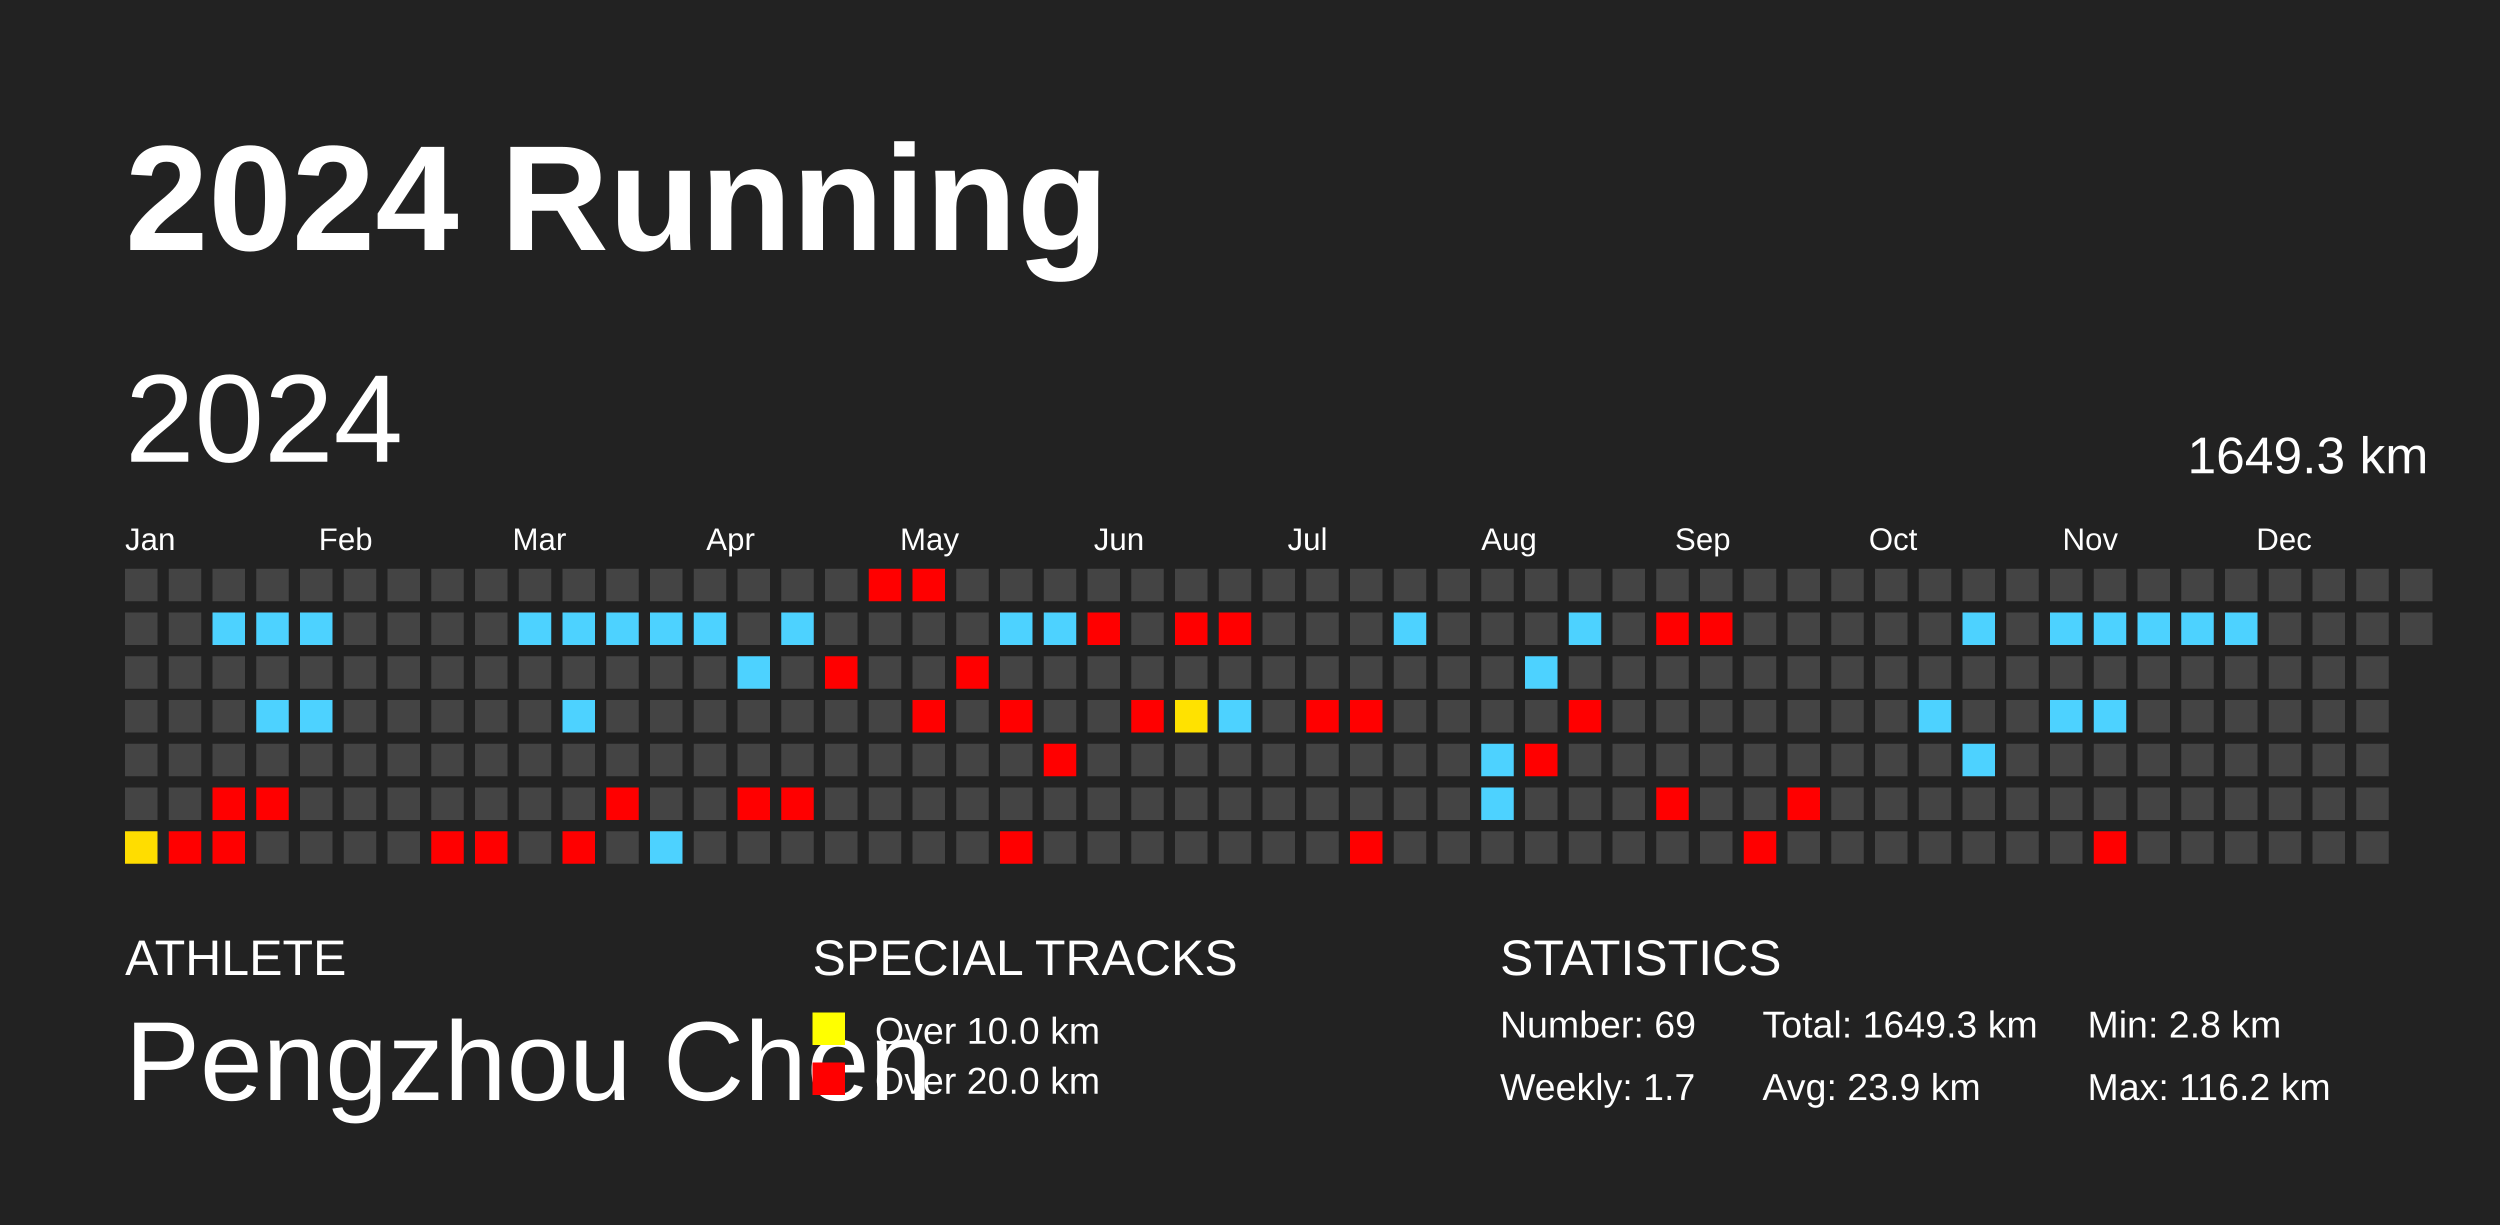
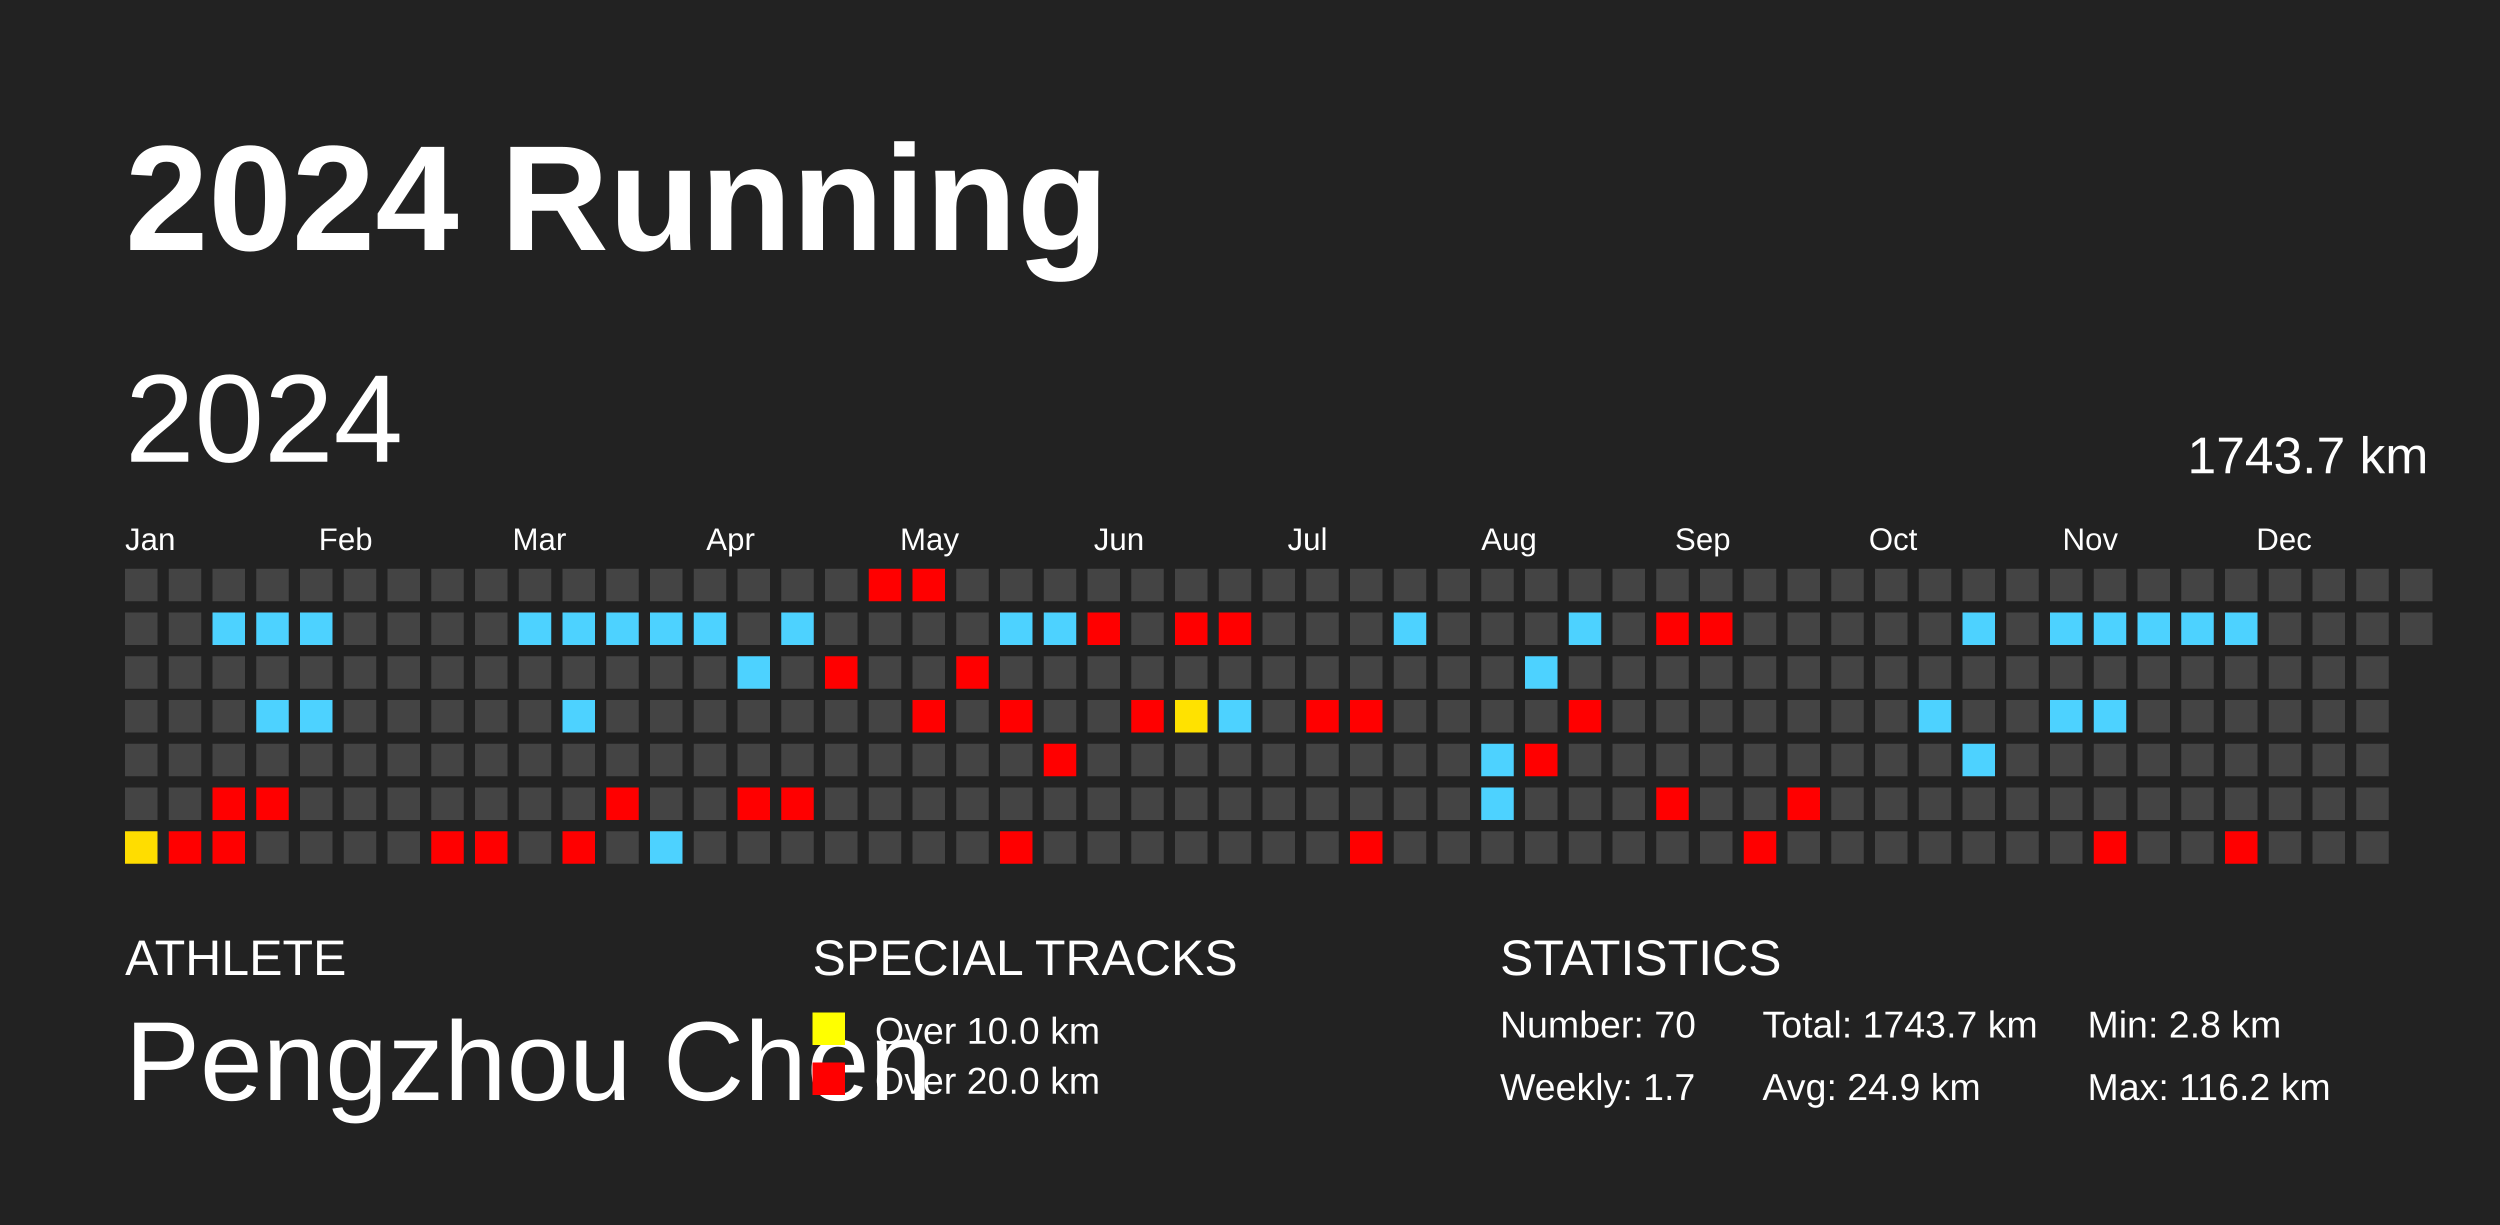
<svg xmlns="http://www.w3.org/2000/svg" baseProfile="full" height="98mm" version="1.1" viewBox="0,0,200,98" width="200mm">
  <defs />
  <rect fill="#222222" height="98" width="200" x="0" y="0" />
  <text fill="#FFFFFF" style="font-size:12px; font-family:Arial; font-weight:bold;" x="10" y="20">2024 Running</text>
  <text fill="#FFFFFF" style="font-size:4px; font-family:Arial" x="10" y="78">ATHLETE</text>
  <text fill="#FFFFFF" style="font-size:9px; font-family:Arial" x="10" y="88">Pengzhou Chen</text>
  <text fill="#FFFFFF" style="font-size:4px; font-family:Arial" x="65" y="78">SPECIAL TRACKS</text>
  <rect fill="yellow" height="2.6" width="2.6" x="65" y="81" />
  <text fill="#FFFFFF" style="font-size:3px; font-family:Arial" x="70" y="83.5">Over 10.0 km</text>
  <rect fill="red" height="2.6" width="2.6" x="65" y="85" />
  <text fill="#FFFFFF" style="font-size:3px; font-family:Arial" x="70" y="87.5">Over 20.0 km</text>
  <text fill="#FFFFFF" style="font-size:4px; font-family:Arial" x="120" y="78">STATISTICS</text>
-   <text fill="#FFFFFF" style="font-size:3px; font-family:Arial" x="120" y="83">Number: 69</text>
+   <text fill="#FFFFFF" style="font-size:3px; font-family:Arial" x="120" y="83">Number: 70</text>
  <text fill="#FFFFFF" style="font-size:3px; font-family:Arial" x="120" y="88">Weekly: 1.7</text>
-   <text fill="#FFFFFF" style="font-size:3px; font-family:Arial" x="141" y="83">Total: 1649.3 km</text>
-   <text fill="#FFFFFF" style="font-size:3px; font-family:Arial" x="141" y="88">Avg: 23.9 km</text>
+   <text fill="#FFFFFF" style="font-size:3px; font-family:Arial" x="141" y="83">Total: 1743.7 km</text>
+   <text fill="#FFFFFF" style="font-size:3px; font-family:Arial" x="141" y="88">Avg: 24.9 km</text>
  <text fill="#FFFFFF" style="font-size:3px; font-family:Arial" x="167" y="83">Min: 2.8 km</text>
  <text fill="#FFFFFF" style="font-size:3px; font-family:Arial" x="167" y="88">Max: 116.2 km</text>
  <text dominant-baseline="hanging" fill="#FFFFFF" style="font-size:10.0px; font-family:Arial;" x="10" y="30">2024</text>
-   <text dominant-baseline="hanging" fill="#FFFFFF" style="font-size:4.125px; font-family:Arial;" x="175" y="35">1649.3 km</text>
+   <text dominant-baseline="hanging" fill="#FFFFFF" style="font-size:4.125px; font-family:Arial;" x="175" y="35">1743.7 km</text>
  <text fill="#FFFFFF" style="font-size:2.5px; font-family:Arial" x="10.0" y="44">Jan</text>
  <text fill="#FFFFFF" style="font-size:2.5px; font-family:Arial" x="25.5" y="44">Feb</text>
  <text fill="#FFFFFF" style="font-size:2.5px; font-family:Arial" x="41.0" y="44">Mar</text>
  <text fill="#FFFFFF" style="font-size:2.5px; font-family:Arial" x="56.5" y="44">Apr</text>
  <text fill="#FFFFFF" style="font-size:2.5px; font-family:Arial" x="72.0" y="44">May</text>
  <text fill="#FFFFFF" style="font-size:2.5px; font-family:Arial" x="87.5" y="44">Jun</text>
  <text fill="#FFFFFF" style="font-size:2.5px; font-family:Arial" x="103.0" y="44">Jul</text>
  <text fill="#FFFFFF" style="font-size:2.5px; font-family:Arial" x="118.5" y="44">Aug</text>
  <text fill="#FFFFFF" style="font-size:2.5px; font-family:Arial" x="134.0" y="44">Sep</text>
  <text fill="#FFFFFF" style="font-size:2.5px; font-family:Arial" x="149.5" y="44">Oct</text>
  <text fill="#FFFFFF" style="font-size:2.5px; font-family:Arial" x="165.0" y="44">Nov</text>
  <text fill="#FFFFFF" style="font-size:2.5px; font-family:Arial" x="180.5" y="44">Dec</text>
  <rect fill="#444444" height="2.6" width="2.6" x="10.0" y="45.5" />
  <rect fill="#444444" height="2.6" width="2.6" x="10.0" y="49.0" />
  <rect fill="#444444" height="2.6" width="2.6" x="10.0" y="52.5" />
  <rect fill="#444444" height="2.6" width="2.6" x="10.0" y="56.0" />
  <rect fill="#444444" height="2.6" width="2.6" x="10.0" y="59.5" />
  <rect fill="#444444" height="2.6" width="2.6" x="10.0" y="63.0" />
  <rect fill="#ffdd00" height="2.6" width="2.6" x="10.0" y="66.5" />
  <rect fill="#444444" height="2.6" width="2.6" x="13.5" y="45.5" />
  <rect fill="#444444" height="2.6" width="2.6" x="13.5" y="49.0" />
  <rect fill="#444444" height="2.6" width="2.6" x="13.5" y="52.5" />
  <rect fill="#444444" height="2.6" width="2.6" x="13.5" y="56.0" />
  <rect fill="#444444" height="2.6" width="2.6" x="13.5" y="59.5" />
  <rect fill="#444444" height="2.6" width="2.6" x="13.5" y="63.0" />
  <rect fill="red" height="2.6" width="2.6" x="13.5" y="66.5" />
  <rect fill="#444444" height="2.6" width="2.6" x="17.0" y="45.5" />
  <rect fill="#4dd2ff" height="2.6" width="2.6" x="17.0" y="49.0" />
  <rect fill="#444444" height="2.6" width="2.6" x="17.0" y="52.5" />
  <rect fill="#444444" height="2.6" width="2.6" x="17.0" y="56.0" />
  <rect fill="#444444" height="2.6" width="2.6" x="17.0" y="59.5" />
  <rect fill="red" height="2.6" width="2.6" x="17.0" y="63.0" />
  <rect fill="red" height="2.6" width="2.6" x="17.0" y="66.5" />
  <rect fill="#444444" height="2.6" width="2.6" x="20.5" y="45.5" />
  <rect fill="#4dd2ff" height="2.6" width="2.6" x="20.5" y="49.0" />
  <rect fill="#444444" height="2.6" width="2.6" x="20.5" y="52.5" />
  <rect fill="#4dd2ff" height="2.6" width="2.6" x="20.5" y="56.0" />
  <rect fill="#444444" height="2.6" width="2.6" x="20.5" y="59.5" />
  <rect fill="red" height="2.6" width="2.6" x="20.5" y="63.0" />
  <rect fill="#444444" height="2.6" width="2.6" x="20.5" y="66.5" />
  <rect fill="#444444" height="2.6" width="2.6" x="24.0" y="45.5" />
  <rect fill="#4dd2ff" height="2.6" width="2.6" x="24.0" y="49.0" />
  <rect fill="#444444" height="2.6" width="2.6" x="24.0" y="52.5" />
  <rect fill="#4dd2ff" height="2.6" width="2.6" x="24.0" y="56.0" />
  <rect fill="#444444" height="2.6" width="2.6" x="24.0" y="59.5" />
  <rect fill="#444444" height="2.6" width="2.6" x="24.0" y="63.0" />
  <rect fill="#444444" height="2.6" width="2.6" x="24.0" y="66.5" />
  <rect fill="#444444" height="2.6" width="2.6" x="27.5" y="45.5" />
  <rect fill="#444444" height="2.6" width="2.6" x="27.5" y="49.0" />
  <rect fill="#444444" height="2.6" width="2.6" x="27.5" y="52.5" />
  <rect fill="#444444" height="2.6" width="2.6" x="27.5" y="56.0" />
  <rect fill="#444444" height="2.6" width="2.6" x="27.5" y="59.5" />
  <rect fill="#444444" height="2.6" width="2.6" x="27.5" y="63.0" />
  <rect fill="#444444" height="2.6" width="2.6" x="27.5" y="66.5" />
  <rect fill="#444444" height="2.6" width="2.6" x="31.0" y="45.5" />
  <rect fill="#444444" height="2.6" width="2.6" x="31.0" y="49.0" />
  <rect fill="#444444" height="2.6" width="2.6" x="31.0" y="52.5" />
  <rect fill="#444444" height="2.6" width="2.6" x="31.0" y="56.0" />
  <rect fill="#444444" height="2.6" width="2.6" x="31.0" y="59.5" />
  <rect fill="#444444" height="2.6" width="2.6" x="31.0" y="63.0" />
  <rect fill="#444444" height="2.6" width="2.6" x="31.0" y="66.5" />
  <rect fill="#444444" height="2.6" width="2.6" x="34.5" y="45.5" />
  <rect fill="#444444" height="2.6" width="2.6" x="34.5" y="49.0" />
  <rect fill="#444444" height="2.6" width="2.6" x="34.5" y="52.5" />
  <rect fill="#444444" height="2.6" width="2.6" x="34.5" y="56.0" />
  <rect fill="#444444" height="2.6" width="2.6" x="34.5" y="59.5" />
  <rect fill="#444444" height="2.6" width="2.6" x="34.5" y="63.0" />
  <rect fill="red" height="2.6" width="2.6" x="34.5" y="66.5" />
  <rect fill="#444444" height="2.6" width="2.6" x="38.0" y="45.5" />
  <rect fill="#444444" height="2.6" width="2.6" x="38.0" y="49.0" />
  <rect fill="#444444" height="2.6" width="2.6" x="38.0" y="52.5" />
  <rect fill="#444444" height="2.6" width="2.6" x="38.0" y="56.0" />
  <rect fill="#444444" height="2.6" width="2.6" x="38.0" y="59.5" />
  <rect fill="#444444" height="2.6" width="2.6" x="38.0" y="63.0" />
  <rect fill="red" height="2.6" width="2.6" x="38.0" y="66.5" />
  <rect fill="#444444" height="2.6" width="2.6" x="41.5" y="45.5" />
  <rect fill="#4dd2ff" height="2.6" width="2.6" x="41.5" y="49.0" />
  <rect fill="#444444" height="2.6" width="2.6" x="41.5" y="52.5" />
  <rect fill="#444444" height="2.6" width="2.6" x="41.5" y="56.0" />
  <rect fill="#444444" height="2.6" width="2.6" x="41.5" y="59.5" />
  <rect fill="#444444" height="2.6" width="2.6" x="41.5" y="63.0" />
  <rect fill="#444444" height="2.6" width="2.6" x="41.5" y="66.5" />
  <rect fill="#444444" height="2.6" width="2.6" x="45.0" y="45.5" />
  <rect fill="#4dd2ff" height="2.6" width="2.6" x="45.0" y="49.0" />
  <rect fill="#444444" height="2.6" width="2.6" x="45.0" y="52.5" />
  <rect fill="#4dd2ff" height="2.6" width="2.6" x="45.0" y="56.0" />
  <rect fill="#444444" height="2.6" width="2.6" x="45.0" y="59.5" />
  <rect fill="#444444" height="2.6" width="2.6" x="45.0" y="63.0" />
  <rect fill="red" height="2.6" width="2.6" x="45.0" y="66.5" />
  <rect fill="#444444" height="2.6" width="2.6" x="48.5" y="45.5" />
  <rect fill="#4dd2ff" height="2.6" width="2.6" x="48.5" y="49.0" />
  <rect fill="#444444" height="2.6" width="2.6" x="48.5" y="52.5" />
  <rect fill="#444444" height="2.6" width="2.6" x="48.5" y="56.0" />
  <rect fill="#444444" height="2.6" width="2.6" x="48.5" y="59.5" />
  <rect fill="red" height="2.6" width="2.6" x="48.5" y="63.0" />
  <rect fill="#444444" height="2.6" width="2.6" x="48.5" y="66.5" />
  <rect fill="#444444" height="2.6" width="2.6" x="52.0" y="45.5" />
  <rect fill="#4dd2ff" height="2.6" width="2.6" x="52.0" y="49.0" />
  <rect fill="#444444" height="2.6" width="2.6" x="52.0" y="52.5" />
  <rect fill="#444444" height="2.6" width="2.6" x="52.0" y="56.0" />
  <rect fill="#444444" height="2.6" width="2.6" x="52.0" y="59.5" />
  <rect fill="#444444" height="2.6" width="2.6" x="52.0" y="63.0" />
  <rect fill="#4dd2ff" height="2.6" width="2.6" x="52.0" y="66.5" />
  <rect fill="#444444" height="2.6" width="2.6" x="55.5" y="45.5" />
  <rect fill="#4dd2ff" height="2.6" width="2.6" x="55.5" y="49.0" />
  <rect fill="#444444" height="2.6" width="2.6" x="55.5" y="52.5" />
  <rect fill="#444444" height="2.6" width="2.6" x="55.5" y="56.0" />
  <rect fill="#444444" height="2.6" width="2.6" x="55.5" y="59.5" />
  <rect fill="#444444" height="2.6" width="2.6" x="55.5" y="63.0" />
  <rect fill="#444444" height="2.6" width="2.6" x="55.5" y="66.5" />
  <rect fill="#444444" height="2.6" width="2.6" x="59.0" y="45.5" />
  <rect fill="#444444" height="2.6" width="2.6" x="59.0" y="49.0" />
  <rect fill="#4dd2ff" height="2.6" width="2.6" x="59.0" y="52.5" />
  <rect fill="#444444" height="2.6" width="2.6" x="59.0" y="56.0" />
  <rect fill="#444444" height="2.6" width="2.6" x="59.0" y="59.5" />
  <rect fill="red" height="2.6" width="2.6" x="59.0" y="63.0" />
  <rect fill="#444444" height="2.6" width="2.6" x="59.0" y="66.5" />
  <rect fill="#444444" height="2.6" width="2.6" x="62.5" y="45.5" />
  <rect fill="#4dd2ff" height="2.6" width="2.6" x="62.5" y="49.0" />
  <rect fill="#444444" height="2.6" width="2.6" x="62.5" y="52.5" />
  <rect fill="#444444" height="2.6" width="2.6" x="62.5" y="56.0" />
  <rect fill="#444444" height="2.6" width="2.6" x="62.5" y="59.5" />
  <rect fill="red" height="2.6" width="2.6" x="62.5" y="63.0" />
  <rect fill="#444444" height="2.6" width="2.6" x="62.5" y="66.5" />
  <rect fill="#444444" height="2.6" width="2.6" x="66.0" y="45.5" />
  <rect fill="#444444" height="2.6" width="2.6" x="66.0" y="49.0" />
  <rect fill="red" height="2.6" width="2.6" x="66.0" y="52.5" />
  <rect fill="#444444" height="2.6" width="2.6" x="66.0" y="56.0" />
  <rect fill="#444444" height="2.6" width="2.6" x="66.0" y="59.5" />
  <rect fill="#444444" height="2.6" width="2.6" x="66.0" y="63.0" />
  <rect fill="#444444" height="2.6" width="2.6" x="66.0" y="66.5" />
  <rect fill="red" height="2.6" width="2.6" x="69.5" y="45.5" />
  <rect fill="#444444" height="2.6" width="2.6" x="69.5" y="49.0" />
  <rect fill="#444444" height="2.6" width="2.6" x="69.5" y="52.5" />
  <rect fill="#444444" height="2.6" width="2.6" x="69.5" y="56.0" />
  <rect fill="#444444" height="2.6" width="2.6" x="69.5" y="59.5" />
  <rect fill="#444444" height="2.6" width="2.6" x="69.5" y="63.0" />
  <rect fill="#444444" height="2.6" width="2.6" x="69.5" y="66.5" />
  <rect fill="red" height="2.6" width="2.6" x="73.0" y="45.5" />
  <rect fill="#444444" height="2.6" width="2.6" x="73.0" y="49.0" />
  <rect fill="#444444" height="2.6" width="2.6" x="73.0" y="52.5" />
  <rect fill="red" height="2.6" width="2.6" x="73.0" y="56.0" />
  <rect fill="#444444" height="2.6" width="2.6" x="73.0" y="59.5" />
  <rect fill="#444444" height="2.6" width="2.6" x="73.0" y="63.0" />
  <rect fill="#444444" height="2.6" width="2.6" x="73.0" y="66.5" />
  <rect fill="#444444" height="2.6" width="2.6" x="76.5" y="45.5" />
  <rect fill="#444444" height="2.6" width="2.6" x="76.5" y="49.0" />
  <rect fill="red" height="2.6" width="2.6" x="76.5" y="52.5" />
  <rect fill="#444444" height="2.6" width="2.6" x="76.5" y="56.0" />
  <rect fill="#444444" height="2.6" width="2.6" x="76.5" y="59.5" />
  <rect fill="#444444" height="2.6" width="2.6" x="76.5" y="63.0" />
  <rect fill="#444444" height="2.6" width="2.6" x="76.5" y="66.5" />
  <rect fill="#444444" height="2.6" width="2.6" x="80.0" y="45.5" />
  <rect fill="#4dd2ff" height="2.6" width="2.6" x="80.0" y="49.0" />
  <rect fill="#444444" height="2.6" width="2.6" x="80.0" y="52.5" />
  <rect fill="red" height="2.6" width="2.6" x="80.0" y="56.0" />
  <rect fill="#444444" height="2.6" width="2.6" x="80.0" y="59.5" />
  <rect fill="#444444" height="2.6" width="2.6" x="80.0" y="63.0" />
  <rect fill="red" height="2.6" width="2.6" x="80.0" y="66.5" />
  <rect fill="#444444" height="2.6" width="2.6" x="83.5" y="45.5" />
  <rect fill="#4dd2ff" height="2.6" width="2.6" x="83.5" y="49.0" />
  <rect fill="#444444" height="2.6" width="2.6" x="83.5" y="52.5" />
  <rect fill="#444444" height="2.6" width="2.6" x="83.5" y="56.0" />
  <rect fill="red" height="2.6" width="2.6" x="83.5" y="59.5" />
  <rect fill="#444444" height="2.6" width="2.6" x="83.5" y="63.0" />
  <rect fill="#444444" height="2.6" width="2.6" x="83.5" y="66.5" />
  <rect fill="#444444" height="2.6" width="2.6" x="87.0" y="45.5" />
  <rect fill="red" height="2.6" width="2.6" x="87.0" y="49.0" />
  <rect fill="#444444" height="2.6" width="2.6" x="87.0" y="52.5" />
  <rect fill="#444444" height="2.6" width="2.6" x="87.0" y="56.0" />
  <rect fill="#444444" height="2.6" width="2.6" x="87.0" y="59.5" />
  <rect fill="#444444" height="2.6" width="2.6" x="87.0" y="63.0" />
  <rect fill="#444444" height="2.6" width="2.6" x="87.0" y="66.5" />
  <rect fill="#444444" height="2.6" width="2.6" x="90.5" y="45.5" />
  <rect fill="#444444" height="2.6" width="2.6" x="90.5" y="49.0" />
  <rect fill="#444444" height="2.6" width="2.6" x="90.5" y="52.5" />
  <rect fill="red" height="2.6" width="2.6" x="90.5" y="56.0" />
  <rect fill="#444444" height="2.6" width="2.6" x="90.5" y="59.5" />
  <rect fill="#444444" height="2.6" width="2.6" x="90.5" y="63.0" />
  <rect fill="#444444" height="2.6" width="2.6" x="90.5" y="66.5" />
  <rect fill="#444444" height="2.6" width="2.6" x="94.0" y="45.5" />
  <rect fill="red" height="2.6" width="2.6" x="94.0" y="49.0" />
  <rect fill="#444444" height="2.6" width="2.6" x="94.0" y="52.5" />
  <rect fill="#ffe200" height="2.6" width="2.6" x="94.0" y="56.0" />
  <rect fill="#444444" height="2.6" width="2.6" x="94.0" y="59.5" />
  <rect fill="#444444" height="2.6" width="2.6" x="94.0" y="63.0" />
  <rect fill="#444444" height="2.6" width="2.6" x="94.0" y="66.5" />
  <rect fill="#444444" height="2.6" width="2.6" x="97.5" y="45.5" />
  <rect fill="red" height="2.6" width="2.6" x="97.5" y="49.0" />
  <rect fill="#444444" height="2.6" width="2.6" x="97.5" y="52.5" />
  <rect fill="#4dd2ff" height="2.6" width="2.6" x="97.5" y="56.0" />
  <rect fill="#444444" height="2.6" width="2.6" x="97.5" y="59.5" />
  <rect fill="#444444" height="2.6" width="2.6" x="97.5" y="63.0" />
  <rect fill="#444444" height="2.6" width="2.6" x="97.5" y="66.5" />
  <rect fill="#444444" height="2.6" width="2.6" x="101.0" y="45.5" />
  <rect fill="#444444" height="2.6" width="2.6" x="101.0" y="49.0" />
  <rect fill="#444444" height="2.6" width="2.6" x="101.0" y="52.5" />
  <rect fill="#444444" height="2.6" width="2.6" x="101.0" y="56.0" />
  <rect fill="#444444" height="2.6" width="2.6" x="101.0" y="59.5" />
  <rect fill="#444444" height="2.6" width="2.6" x="101.0" y="63.0" />
  <rect fill="#444444" height="2.6" width="2.6" x="101.0" y="66.5" />
  <rect fill="#444444" height="2.6" width="2.6" x="104.5" y="45.5" />
  <rect fill="#444444" height="2.6" width="2.6" x="104.5" y="49.0" />
  <rect fill="#444444" height="2.6" width="2.6" x="104.5" y="52.5" />
  <rect fill="red" height="2.6" width="2.6" x="104.5" y="56.0" />
  <rect fill="#444444" height="2.6" width="2.6" x="104.5" y="59.5" />
  <rect fill="#444444" height="2.6" width="2.6" x="104.5" y="63.0" />
  <rect fill="#444444" height="2.6" width="2.6" x="104.5" y="66.5" />
  <rect fill="#444444" height="2.6" width="2.6" x="108.0" y="45.5" />
  <rect fill="#444444" height="2.6" width="2.6" x="108.0" y="49.0" />
  <rect fill="#444444" height="2.6" width="2.6" x="108.0" y="52.5" />
  <rect fill="red" height="2.6" width="2.6" x="108.0" y="56.0" />
  <rect fill="#444444" height="2.6" width="2.6" x="108.0" y="59.5" />
  <rect fill="#444444" height="2.6" width="2.6" x="108.0" y="63.0" />
  <rect fill="red" height="2.6" width="2.6" x="108.0" y="66.5" />
  <rect fill="#444444" height="2.6" width="2.6" x="111.5" y="45.5" />
  <rect fill="#4dd2ff" height="2.6" width="2.6" x="111.5" y="49.0" />
  <rect fill="#444444" height="2.6" width="2.6" x="111.5" y="52.5" />
  <rect fill="#444444" height="2.6" width="2.6" x="111.5" y="56.0" />
  <rect fill="#444444" height="2.6" width="2.6" x="111.5" y="59.5" />
  <rect fill="#444444" height="2.6" width="2.6" x="111.5" y="63.0" />
  <rect fill="#444444" height="2.6" width="2.6" x="111.5" y="66.5" />
  <rect fill="#444444" height="2.6" width="2.6" x="115.0" y="45.5" />
  <rect fill="#444444" height="2.6" width="2.6" x="115.0" y="49.0" />
  <rect fill="#444444" height="2.6" width="2.6" x="115.0" y="52.5" />
  <rect fill="#444444" height="2.6" width="2.6" x="115.0" y="56.0" />
  <rect fill="#444444" height="2.6" width="2.6" x="115.0" y="59.5" />
  <rect fill="#444444" height="2.6" width="2.6" x="115.0" y="63.0" />
  <rect fill="#444444" height="2.6" width="2.6" x="115.0" y="66.5" />
  <rect fill="#444444" height="2.6" width="2.6" x="118.5" y="45.5" />
  <rect fill="#444444" height="2.6" width="2.6" x="118.5" y="49.0" />
  <rect fill="#444444" height="2.6" width="2.6" x="118.5" y="52.5" />
  <rect fill="#444444" height="2.6" width="2.6" x="118.5" y="56.0" />
  <rect fill="#4dd2ff" height="2.6" width="2.6" x="118.5" y="59.5" />
  <rect fill="#4dd2ff" height="2.6" width="2.6" x="118.5" y="63.0" />
  <rect fill="#444444" height="2.6" width="2.6" x="118.5" y="66.5" />
  <rect fill="#444444" height="2.6" width="2.6" x="122.0" y="45.5" />
  <rect fill="#444444" height="2.6" width="2.6" x="122.0" y="49.0" />
  <rect fill="#4dd2ff" height="2.6" width="2.6" x="122.0" y="52.5" />
  <rect fill="#444444" height="2.6" width="2.6" x="122.0" y="56.0" />
  <rect fill="red" height="2.6" width="2.6" x="122.0" y="59.5" />
  <rect fill="#444444" height="2.6" width="2.6" x="122.0" y="63.0" />
  <rect fill="#444444" height="2.6" width="2.6" x="122.0" y="66.5" />
  <rect fill="#444444" height="2.6" width="2.6" x="125.5" y="45.5" />
  <rect fill="#4dd2ff" height="2.6" width="2.6" x="125.5" y="49.0" />
  <rect fill="#444444" height="2.6" width="2.6" x="125.5" y="52.5" />
  <rect fill="red" height="2.6" width="2.6" x="125.5" y="56.0" />
  <rect fill="#444444" height="2.6" width="2.6" x="125.5" y="59.5" />
  <rect fill="#444444" height="2.6" width="2.6" x="125.5" y="63.0" />
  <rect fill="#444444" height="2.6" width="2.6" x="125.5" y="66.5" />
  <rect fill="#444444" height="2.6" width="2.6" x="129.0" y="45.5" />
  <rect fill="#444444" height="2.6" width="2.6" x="129.0" y="49.0" />
  <rect fill="#444444" height="2.6" width="2.6" x="129.0" y="52.5" />
  <rect fill="#444444" height="2.6" width="2.6" x="129.0" y="56.0" />
  <rect fill="#444444" height="2.6" width="2.6" x="129.0" y="59.5" />
  <rect fill="#444444" height="2.6" width="2.6" x="129.0" y="63.0" />
  <rect fill="#444444" height="2.6" width="2.6" x="129.0" y="66.5" />
  <rect fill="#444444" height="2.6" width="2.6" x="132.5" y="45.5" />
  <rect fill="red" height="2.6" width="2.6" x="132.5" y="49.0" />
  <rect fill="#444444" height="2.6" width="2.6" x="132.5" y="52.5" />
  <rect fill="#444444" height="2.6" width="2.6" x="132.5" y="56.0" />
  <rect fill="#444444" height="2.6" width="2.6" x="132.5" y="59.5" />
  <rect fill="red" height="2.6" width="2.6" x="132.5" y="63.0" />
  <rect fill="#444444" height="2.6" width="2.6" x="132.5" y="66.5" />
  <rect fill="#444444" height="2.6" width="2.6" x="136.0" y="45.5" />
  <rect fill="red" height="2.6" width="2.6" x="136.0" y="49.0" />
  <rect fill="#444444" height="2.6" width="2.6" x="136.0" y="52.5" />
  <rect fill="#444444" height="2.6" width="2.6" x="136.0" y="56.0" />
  <rect fill="#444444" height="2.6" width="2.6" x="136.0" y="59.5" />
  <rect fill="#444444" height="2.6" width="2.6" x="136.0" y="63.0" />
  <rect fill="#444444" height="2.6" width="2.6" x="136.0" y="66.5" />
  <rect fill="#444444" height="2.6" width="2.6" x="139.5" y="45.5" />
  <rect fill="#444444" height="2.6" width="2.6" x="139.5" y="49.0" />
  <rect fill="#444444" height="2.6" width="2.6" x="139.5" y="52.5" />
  <rect fill="#444444" height="2.6" width="2.6" x="139.5" y="56.0" />
  <rect fill="#444444" height="2.6" width="2.6" x="139.5" y="59.5" />
  <rect fill="#444444" height="2.6" width="2.6" x="139.5" y="63.0" />
  <rect fill="red" height="2.6" width="2.6" x="139.5" y="66.5" />
  <rect fill="#444444" height="2.6" width="2.6" x="143.0" y="45.5" />
  <rect fill="#444444" height="2.6" width="2.6" x="143.0" y="49.0" />
  <rect fill="#444444" height="2.6" width="2.6" x="143.0" y="52.5" />
  <rect fill="#444444" height="2.6" width="2.6" x="143.0" y="56.0" />
  <rect fill="#444444" height="2.6" width="2.6" x="143.0" y="59.5" />
  <rect fill="red" height="2.6" width="2.6" x="143.0" y="63.0" />
  <rect fill="#444444" height="2.6" width="2.6" x="143.0" y="66.5" />
  <rect fill="#444444" height="2.6" width="2.6" x="146.5" y="45.5" />
  <rect fill="#444444" height="2.6" width="2.6" x="146.5" y="49.0" />
  <rect fill="#444444" height="2.6" width="2.6" x="146.5" y="52.5" />
  <rect fill="#444444" height="2.6" width="2.6" x="146.5" y="56.0" />
  <rect fill="#444444" height="2.6" width="2.6" x="146.5" y="59.5" />
  <rect fill="#444444" height="2.6" width="2.6" x="146.5" y="63.0" />
  <rect fill="#444444" height="2.6" width="2.6" x="146.5" y="66.5" />
  <rect fill="#444444" height="2.6" width="2.6" x="150.0" y="45.5" />
  <rect fill="#444444" height="2.6" width="2.6" x="150.0" y="49.0" />
  <rect fill="#444444" height="2.6" width="2.6" x="150.0" y="52.5" />
  <rect fill="#444444" height="2.6" width="2.6" x="150.0" y="56.0" />
  <rect fill="#444444" height="2.6" width="2.6" x="150.0" y="59.5" />
  <rect fill="#444444" height="2.6" width="2.6" x="150.0" y="63.0" />
  <rect fill="#444444" height="2.6" width="2.6" x="150.0" y="66.5" />
  <rect fill="#444444" height="2.6" width="2.6" x="153.5" y="45.5" />
  <rect fill="#444444" height="2.6" width="2.6" x="153.5" y="49.0" />
  <rect fill="#444444" height="2.6" width="2.6" x="153.5" y="52.5" />
  <rect fill="#4dd2ff" height="2.6" width="2.6" x="153.5" y="56.0" />
  <rect fill="#444444" height="2.6" width="2.6" x="153.5" y="59.5" />
  <rect fill="#444444" height="2.6" width="2.6" x="153.5" y="63.0" />
  <rect fill="#444444" height="2.6" width="2.6" x="153.5" y="66.5" />
  <rect fill="#444444" height="2.6" width="2.6" x="157.0" y="45.5" />
  <rect fill="#4dd2ff" height="2.6" width="2.6" x="157.0" y="49.0" />
  <rect fill="#444444" height="2.6" width="2.6" x="157.0" y="52.5" />
  <rect fill="#444444" height="2.6" width="2.6" x="157.0" y="56.0" />
  <rect fill="#4dd2ff" height="2.6" width="2.6" x="157.0" y="59.5" />
  <rect fill="#444444" height="2.6" width="2.6" x="157.0" y="63.0" />
  <rect fill="#444444" height="2.6" width="2.6" x="157.0" y="66.5" />
  <rect fill="#444444" height="2.6" width="2.6" x="160.5" y="45.5" />
  <rect fill="#444444" height="2.6" width="2.6" x="160.5" y="49.0" />
  <rect fill="#444444" height="2.6" width="2.6" x="160.5" y="52.5" />
  <rect fill="#444444" height="2.6" width="2.6" x="160.5" y="56.0" />
  <rect fill="#444444" height="2.6" width="2.6" x="160.5" y="59.5" />
  <rect fill="#444444" height="2.6" width="2.6" x="160.5" y="63.0" />
  <rect fill="#444444" height="2.6" width="2.6" x="160.5" y="66.5" />
  <rect fill="#444444" height="2.6" width="2.6" x="164.0" y="45.5" />
  <rect fill="#4dd2ff" height="2.6" width="2.6" x="164.0" y="49.0" />
  <rect fill="#444444" height="2.6" width="2.6" x="164.0" y="52.5" />
  <rect fill="#4dd2ff" height="2.6" width="2.6" x="164.0" y="56.0" />
  <rect fill="#444444" height="2.6" width="2.6" x="164.0" y="59.5" />
  <rect fill="#444444" height="2.6" width="2.6" x="164.0" y="63.0" />
  <rect fill="#444444" height="2.6" width="2.6" x="164.0" y="66.5" />
  <rect fill="#444444" height="2.6" width="2.6" x="167.5" y="45.5" />
  <rect fill="#4dd2ff" height="2.6" width="2.6" x="167.5" y="49.0" />
  <rect fill="#444444" height="2.6" width="2.6" x="167.5" y="52.5" />
  <rect fill="#4dd2ff" height="2.6" width="2.6" x="167.5" y="56.0" />
  <rect fill="#444444" height="2.6" width="2.6" x="167.5" y="59.5" />
  <rect fill="#444444" height="2.6" width="2.6" x="167.5" y="63.0" />
  <rect fill="red" height="2.6" width="2.6" x="167.5" y="66.5" />
  <rect fill="#444444" height="2.6" width="2.6" x="171.0" y="45.5" />
  <rect fill="#4dd2ff" height="2.6" width="2.6" x="171.0" y="49.0" />
  <rect fill="#444444" height="2.6" width="2.6" x="171.0" y="52.5" />
  <rect fill="#444444" height="2.6" width="2.6" x="171.0" y="56.0" />
  <rect fill="#444444" height="2.6" width="2.6" x="171.0" y="59.5" />
  <rect fill="#444444" height="2.6" width="2.6" x="171.0" y="63.0" />
  <rect fill="#444444" height="2.6" width="2.6" x="171.0" y="66.5" />
  <rect fill="#444444" height="2.6" width="2.6" x="174.5" y="45.5" />
  <rect fill="#4dd2ff" height="2.6" width="2.6" x="174.5" y="49.0" />
  <rect fill="#444444" height="2.6" width="2.6" x="174.5" y="52.5" />
  <rect fill="#444444" height="2.6" width="2.6" x="174.5" y="56.0" />
  <rect fill="#444444" height="2.6" width="2.6" x="174.5" y="59.5" />
  <rect fill="#444444" height="2.6" width="2.6" x="174.5" y="63.0" />
  <rect fill="#444444" height="2.6" width="2.6" x="174.5" y="66.5" />
  <rect fill="#444444" height="2.6" width="2.6" x="178.0" y="45.5" />
  <rect fill="#4dd2ff" height="2.6" width="2.6" x="178.0" y="49.0" />
  <rect fill="#444444" height="2.6" width="2.6" x="178.0" y="52.5" />
  <rect fill="#444444" height="2.6" width="2.6" x="178.0" y="56.0" />
  <rect fill="#444444" height="2.6" width="2.6" x="178.0" y="59.5" />
  <rect fill="#444444" height="2.6" width="2.6" x="178.0" y="63.0" />
-   <rect fill="#444444" height="2.6" width="2.6" x="178.0" y="66.5" />
+   <rect fill="red" height="2.6" width="2.6" x="178.0" y="66.5" />
  <rect fill="#444444" height="2.6" width="2.6" x="181.5" y="45.5" />
  <rect fill="#444444" height="2.6" width="2.6" x="181.5" y="49.0" />
  <rect fill="#444444" height="2.6" width="2.6" x="181.5" y="52.5" />
  <rect fill="#444444" height="2.6" width="2.6" x="181.5" y="56.0" />
  <rect fill="#444444" height="2.6" width="2.6" x="181.5" y="59.5" />
  <rect fill="#444444" height="2.6" width="2.6" x="181.5" y="63.0" />
  <rect fill="#444444" height="2.6" width="2.6" x="181.5" y="66.5" />
  <rect fill="#444444" height="2.6" width="2.6" x="185.0" y="45.5" />
  <rect fill="#444444" height="2.6" width="2.6" x="185.0" y="49.0" />
  <rect fill="#444444" height="2.6" width="2.6" x="185.0" y="52.5" />
  <rect fill="#444444" height="2.6" width="2.6" x="185.0" y="56.0" />
  <rect fill="#444444" height="2.6" width="2.6" x="185.0" y="59.5" />
  <rect fill="#444444" height="2.6" width="2.6" x="185.0" y="63.0" />
  <rect fill="#444444" height="2.6" width="2.6" x="185.0" y="66.5" />
  <rect fill="#444444" height="2.6" width="2.6" x="188.5" y="45.5" />
  <rect fill="#444444" height="2.6" width="2.6" x="188.5" y="49.0" />
  <rect fill="#444444" height="2.6" width="2.6" x="188.5" y="52.5" />
  <rect fill="#444444" height="2.6" width="2.6" x="188.5" y="56.0" />
  <rect fill="#444444" height="2.6" width="2.6" x="188.5" y="59.5" />
  <rect fill="#444444" height="2.6" width="2.6" x="188.5" y="63.0" />
  <rect fill="#444444" height="2.6" width="2.6" x="188.5" y="66.5" />
  <rect fill="#444444" height="2.6" width="2.6" x="192.0" y="45.5" />
  <rect fill="#444444" height="2.6" width="2.6" x="192.0" y="49.0" />
</svg>
